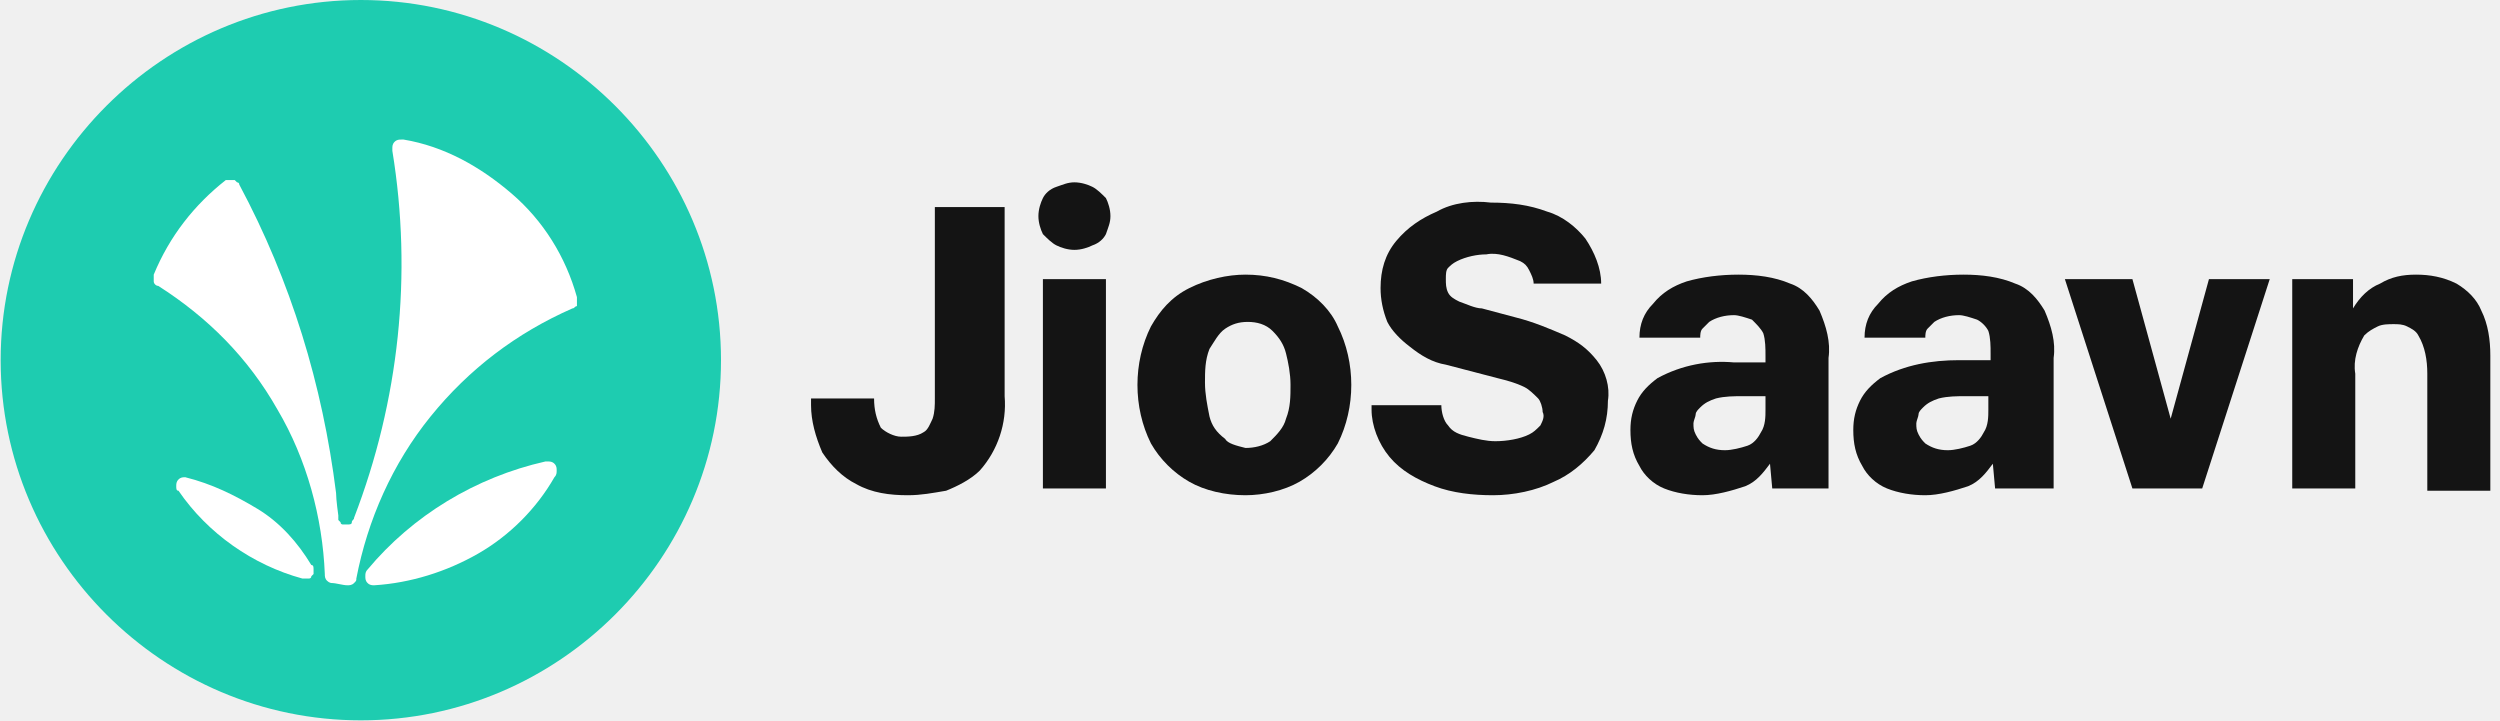
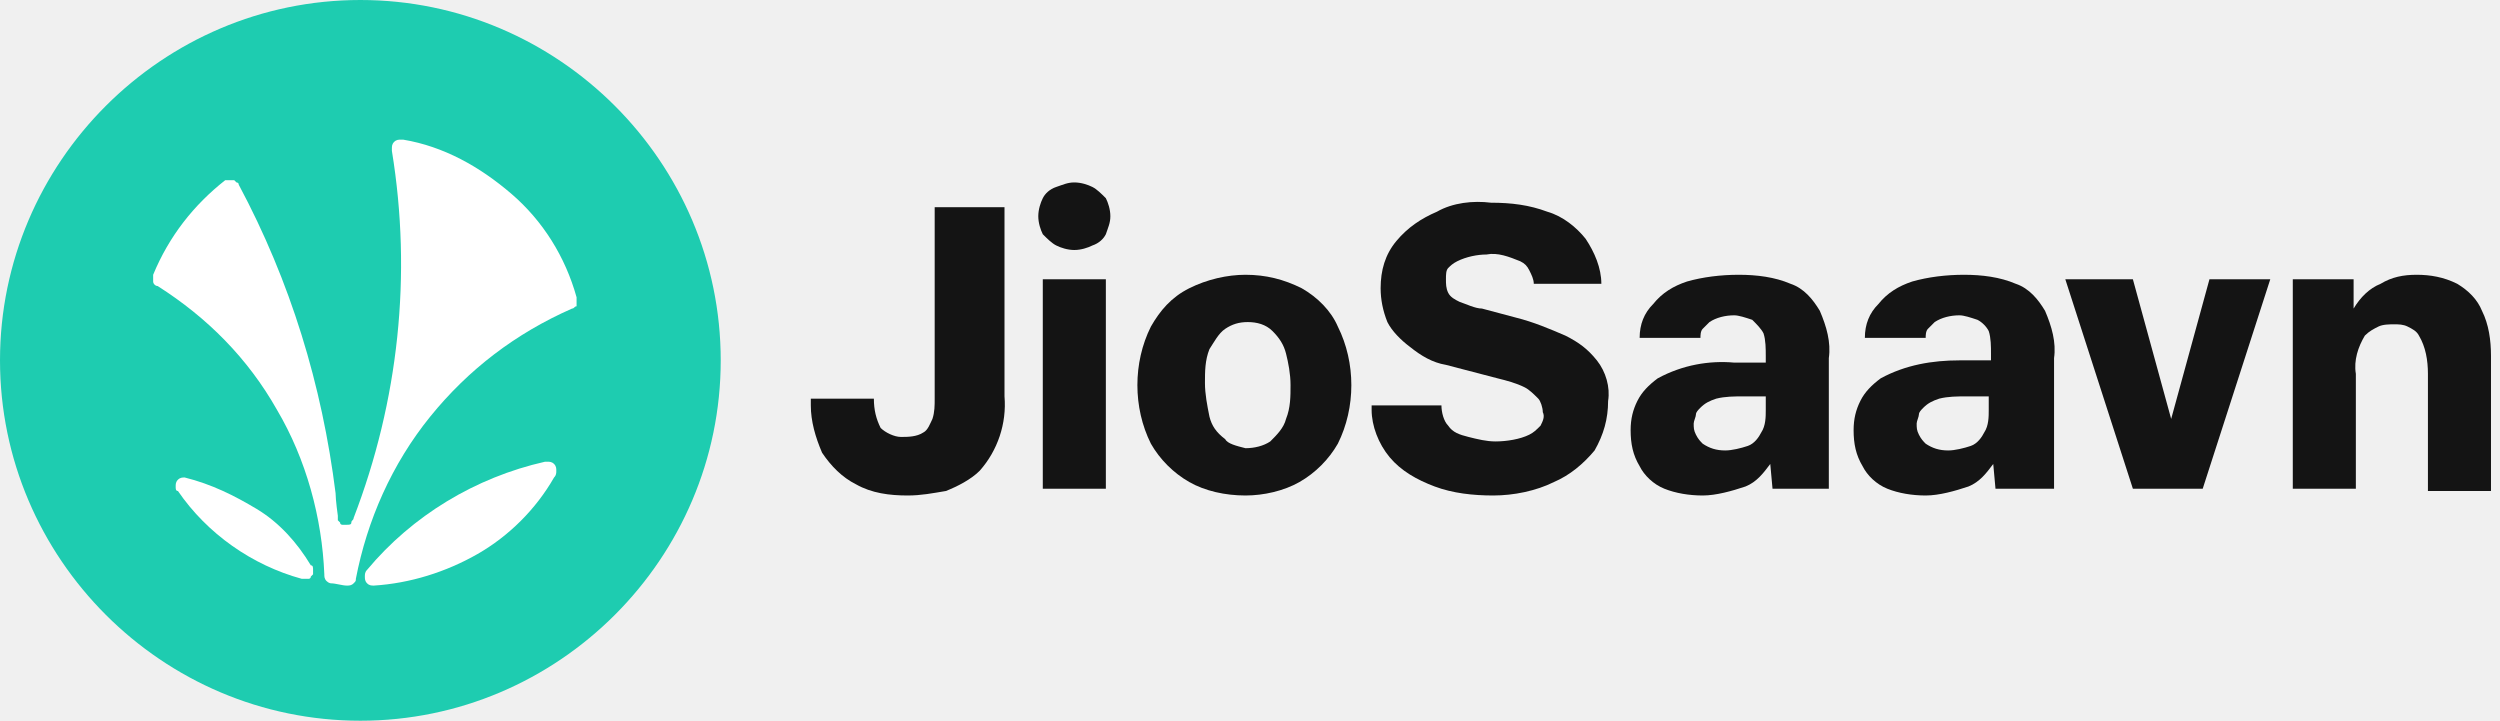
- <svg xmlns="http://www.w3.org/2000/svg" version="1.1" viewBox="0 0 111 32" xml:space="preserve" width="118" height="34">
+ <svg xmlns="http://www.w3.org/2000/svg" version="1.1" viewBox="0 0 111 32" xml:space="preserve">
  <path fill="#1ECCB0" d="M0,16c0,8.8,7.2,16,16,16c8.8,0,16-7.2,16-16c0-8.8-7.2-16-16-16C7.2,0,0,7.2,0,16z" />
  <path fill="#FFFFFF" d="M13.8,25.1c-0.6-1-1.4-1.9-2.4-2.5s-2-1.1-3.2-1.4H8.2c-0.1,0-0.2,0-0.3,0.1c-0.1,0.1-0.1,0.2-0.1,0.3c0,0.1,0,0.2,0.1,0.2c1.3,1.9,3.3,3.3,5.5,3.9h0.1c0.1,0,0.1,0,0.2,0c0,0,0.1,0,0.1-0.1c0,0,0.1-0.1,0.1-0.1c0,0,0-0.1,0-0.2C13.9,25.2,13.9,25.1,13.8,25.1L13.8,25.1z" />
  <path fill="#FFFFFF" d="M25.6,13.3c0,0,0-0.1,0-0.1c-0.5-1.8-1.5-3.4-2.9-4.6c-1.4-1.2-3-2.1-4.8-2.4h-0.1c-0.1,0-0.2,0-0.3,0.1c-0.1,0.1-0.1,0.2-0.1,0.3v0.1c0.9,5.5,0.3,11.1-1.7,16.3c0,0.1-0.1,0.1-0.1,0.2s-0.1,0.1-0.2,0.1c-0.1,0-0.1,0-0.2,0c0,0-0.1,0-0.1-0.1c0,0-0.1-0.1-0.1-0.1c0,0,0-0.1,0-0.2c0,0-0.1-0.7-0.1-1c-0.6-4.8-2-9.4-4.3-13.7c0-0.1-0.1-0.1-0.1-0.1c0,0-0.1-0.1-0.1-0.1s-0.1,0-0.2,0C10.1,8,10.1,8,10,8l0,0c-1.4,1.1-2.5,2.5-3.2,4.2c0,0.1,0,0.2,0,0.3c0,0.1,0.1,0.2,0.2,0.2c2.2,1.4,4,3.2,5.3,5.5c1.3,2.2,2,4.8,2.1,7.3c0,0.1,0,0.2,0.1,0.3c0.1,0.1,0.2,0.1,0.2,0.1c0.2,0,0.5,0.1,0.7,0.1c0.1,0,0.2,0,0.3-0.1c0.1-0.1,0.1-0.1,0.1-0.2c0.5-2.6,1.6-5.1,3.3-7.2c1.7-2.1,3.8-3.7,6.3-4.8c0.1,0,0.1-0.1,0.2-0.1C25.6,13.4,25.6,13.4,25.6,13.3z" />
  <path fill="#FFFFFF" d="M24.7,20.9c0-0.1,0-0.2-0.1-0.3c-0.1-0.1-0.2-0.1-0.3-0.1h-0.1c-3.1,0.7-5.9,2.4-7.9,4.8c-0.1,0.1-0.1,0.2-0.1,0.3c0,0.1,0,0.2,0.1,0.3c0.1,0.1,0.2,0.1,0.3,0.1l0,0c1.6-0.1,3.2-0.6,4.6-1.4s2.6-2,3.4-3.4C24.7,21.1,24.7,21,24.7,20.9L24.7,20.9z" />
  <path d="M40.3,22c-0.8,0-1.6-0.1-2.3-0.5c-0.6-0.3-1.1-0.8-1.5-1.4C36.2,19.4,36,18.7,36,18v-0.3h2.8c0,0.5,0.1,0.9,0.3,1.3c0.2,0.2,0.6,0.4,0.9,0.4s0.7,0,1-0.2c0.2-0.1,0.3-0.4,0.4-0.6c0.1-0.3,0.1-0.6,0.1-0.9V9.2h3.1v8.4c0.1,1.2-0.3,2.4-1.1,3.3c-0.4,0.4-1,0.7-1.5,0.9C41.4,21.9,40.9,22,40.3,22L40.3,22z" fill="#141414" />
  <path d="M47.7,11.1c-0.3,0-0.6-0.1-0.8-0.2c-0.2-0.1-0.4-0.3-0.6-0.5c-0.1-0.2-0.2-0.5-0.2-0.8c0-0.3,0.1-0.6,0.2-0.8c0.1-0.2,0.3-0.4,0.6-0.5c0.3-0.1,0.5-0.2,0.8-0.2c0.3,0,0.6,0.1,0.8,0.2c0.2,0.1,0.4,0.3,0.6,0.5c0.1,0.2,0.2,0.5,0.2,0.8c0,0.3-0.1,0.5-0.2,0.8c-0.1,0.2-0.3,0.4-0.6,0.5C48.3,11,48,11.1,47.7,11.1L47.7,11.1z M46.3,21.7v-9.3h2.8v9.3H46.3z" fill="#141414" />
  <path d="M55.3,22c-0.9,0-1.8-0.2-2.5-0.6c-0.7-0.4-1.3-1-1.7-1.7c-0.4-0.8-0.6-1.7-0.6-2.6c0-0.9,0.2-1.8,0.6-2.6c0.4-0.7,0.9-1.3,1.7-1.7c0.8-0.4,1.7-0.6,2.5-0.6c0.9,0,1.7,0.2,2.5,0.6c0.7,0.4,1.3,1,1.6,1.7c0.4,0.8,0.6,1.7,0.6,2.6c0,0.9-0.2,1.8-0.6,2.6c-0.4,0.7-1,1.3-1.7,1.7C57,21.8,56.1,22,55.3,22z M55.3,19.9c0.4,0,0.8-0.1,1.1-0.3c0.3-0.3,0.6-0.6,0.7-1c0.2-0.5,0.2-1,0.2-1.5c0-0.5-0.1-1-0.2-1.4c-0.1-0.4-0.3-0.7-0.6-1c-0.3-0.3-0.7-0.4-1.1-0.4c-0.4,0-0.7,0.1-1,0.3c-0.3,0.2-0.5,0.6-0.7,0.9c-0.2,0.5-0.2,1-0.2,1.5c0,0.5,0.1,1,0.2,1.5c0.1,0.4,0.3,0.7,0.7,1C54.5,19.7,54.9,19.8,55.3,19.9L55.3,19.9z" fill="#141414" />
  <path d="M66.3,22c-0.9,0-1.8-0.1-2.6-0.4c-0.8-0.3-1.5-0.7-2-1.3c-0.5-0.6-0.8-1.4-0.8-2.1V18H64c0,0.3,0.1,0.7,0.3,0.9c0.2,0.3,0.5,0.4,0.9,0.5c0.4,0.1,0.8,0.2,1.2,0.2c0.5,0,1.1-0.1,1.5-0.3c0.2-0.1,0.3-0.2,0.5-0.4c0.1-0.2,0.2-0.4,0.1-0.6c0-0.2-0.1-0.5-0.2-0.6c-0.2-0.2-0.4-0.4-0.6-0.5c-0.4-0.2-0.8-0.3-1.2-0.4l-2.3-0.6c-0.6-0.1-1.1-0.4-1.6-0.8c-0.4-0.3-0.8-0.7-1-1.1c-0.2-0.5-0.3-1-0.3-1.5c0-0.8,0.2-1.5,0.7-2.1c0.5-0.6,1.1-1,1.8-1.3C64.5,9,65.4,8.9,66.2,9c0.9,0,1.7,0.1,2.5,0.4c0.7,0.2,1.3,0.7,1.7,1.2c0.4,0.6,0.7,1.3,0.7,2h-3c0-0.2-0.1-0.4-0.2-0.6c-0.1-0.2-0.2-0.3-0.4-0.4c-0.5-0.2-1-0.4-1.5-0.3c-0.4,0-0.9,0.1-1.3,0.3c-0.2,0.1-0.3,0.2-0.4,0.3c-0.1,0.1-0.1,0.3-0.1,0.5c0,0.2,0,0.4,0.1,0.6c0.1,0.2,0.3,0.3,0.5,0.4c0.3,0.1,0.7,0.3,1,0.3l1.5,0.4c0.8,0.2,1.5,0.5,2.2,0.8c0.6,0.3,1,0.6,1.4,1.1c0.4,0.5,0.6,1.2,0.5,1.8c0,0.8-0.2,1.5-0.6,2.2c-0.5,0.6-1.1,1.1-1.8,1.4C68.2,21.8,67.2,22,66.3,22L66.3,22z" fill="#141414" />
  <path d="M75.6,22c-0.6,0-1.2-0.1-1.7-0.3c-0.5-0.2-0.9-0.6-1.1-1c-0.3-0.5-0.4-1-0.4-1.6c0-0.5,0.1-0.9,0.3-1.3c0.2-0.4,0.5-0.7,0.9-1c1.1-0.6,2.3-0.8,3.4-0.7h1.4v-0.3c0-0.3,0-0.7-0.1-1c-0.1-0.2-0.3-0.4-0.5-0.6c-0.3-0.1-0.6-0.2-0.8-0.2c-0.4,0-0.8,0.1-1.1,0.3c-0.1,0.1-0.2,0.2-0.3,0.3c-0.1,0.1-0.1,0.3-0.1,0.4h-2.7c0-0.6,0.2-1.1,0.6-1.5c0.4-0.5,0.9-0.8,1.5-1c0.7-0.2,1.5-0.3,2.3-0.3c0.8,0,1.6,0.1,2.3,0.4c0.6,0.2,1,0.7,1.3,1.2c0.3,0.7,0.5,1.4,0.4,2.1v5.8h-2.5l-0.1-1.1c-0.3,0.4-0.6,0.8-1.1,1C76.9,21.8,76.2,22,75.6,22L75.6,22z M76.6,20c0.3,0,0.7-0.1,1-0.2c0.3-0.1,0.5-0.4,0.6-0.6c0.2-0.3,0.2-0.7,0.2-1v-0.6h-1c-0.4,0-0.8,0-1.2,0.1c-0.3,0.1-0.5,0.2-0.7,0.4c-0.1,0.1-0.2,0.2-0.2,0.3c0,0.1-0.1,0.3-0.1,0.4c0,0.2,0,0.3,0.1,0.5c0.1,0.2,0.2,0.3,0.3,0.4C75.9,19.9,76.2,20,76.6,20L76.6,20z" fill="#141414" />
  <path d="M85.5,22c-0.6,0-1.2-0.1-1.7-0.3c-0.5-0.2-0.9-0.6-1.1-1c-0.3-0.5-0.4-1-0.4-1.6c0-0.5,0.1-0.9,0.3-1.3c0.2-0.4,0.5-0.7,0.9-1c1.1-0.6,2.3-0.8,3.5-0.8h1.4v-0.3c0-0.3,0-0.7-0.1-1c-0.1-0.2-0.3-0.4-0.5-0.5c-0.3-0.1-0.6-0.2-0.8-0.2c-0.4,0-0.8,0.1-1.1,0.3c-0.1,0.1-0.2,0.2-0.3,0.3c-0.1,0.1-0.1,0.3-0.1,0.4h-2.7c0-0.6,0.2-1.1,0.6-1.5c0.4-0.5,0.9-0.8,1.5-1c0.7-0.2,1.5-0.3,2.3-0.3c0.8,0,1.6,0.1,2.3,0.4c0.6,0.2,1,0.7,1.3,1.2c0.3,0.7,0.5,1.4,0.4,2.1v5.8h-2.6l-0.1-1.1c-0.3,0.4-0.6,0.8-1.1,1C86.8,21.8,86.1,22,85.5,22L85.5,22z M86.5,20c0.3,0,0.7-0.1,1-0.2c0.3-0.1,0.5-0.4,0.6-0.6c0.2-0.3,0.2-0.7,0.2-1v-0.6h-1c-0.4,0-0.8,0-1.2,0.1c-0.3,0.1-0.5,0.2-0.7,0.4c-0.1,0.1-0.2,0.2-0.2,0.3s-0.1,0.3-0.1,0.4c0,0.2,0,0.3,0.1,0.5c0.1,0.2,0.2,0.3,0.3,0.4C85.8,19.9,86.1,20,86.5,20L86.5,20z" fill="#141414" />
  <path d="M94.7,21.7l-3-9.3h3l1.7,6.2l1.7-6.2h2.7l-3,9.3H94.7z" fill="#141414" />
  <path d="M101.8,21.7v-9.3h2.7v1.3c0.3-0.5,0.7-0.9,1.2-1.1c0.5-0.3,1-0.4,1.6-0.4c0.6,0,1.2,0.1,1.8,0.4c0.5,0.3,0.9,0.7,1.1,1.2c0.3,0.6,0.4,1.3,0.4,2v6h-2.8v-5.2c0-0.6-0.1-1.2-0.4-1.7c-0.1-0.2-0.3-0.3-0.5-0.4c-0.2-0.1-0.4-0.1-0.6-0.1c-0.2,0-0.5,0-0.7,0.1c-0.2,0.1-0.4,0.2-0.6,0.4c-0.3,0.5-0.5,1.1-0.4,1.7v5.1H101.8z" fill="#141414" />
</svg>
